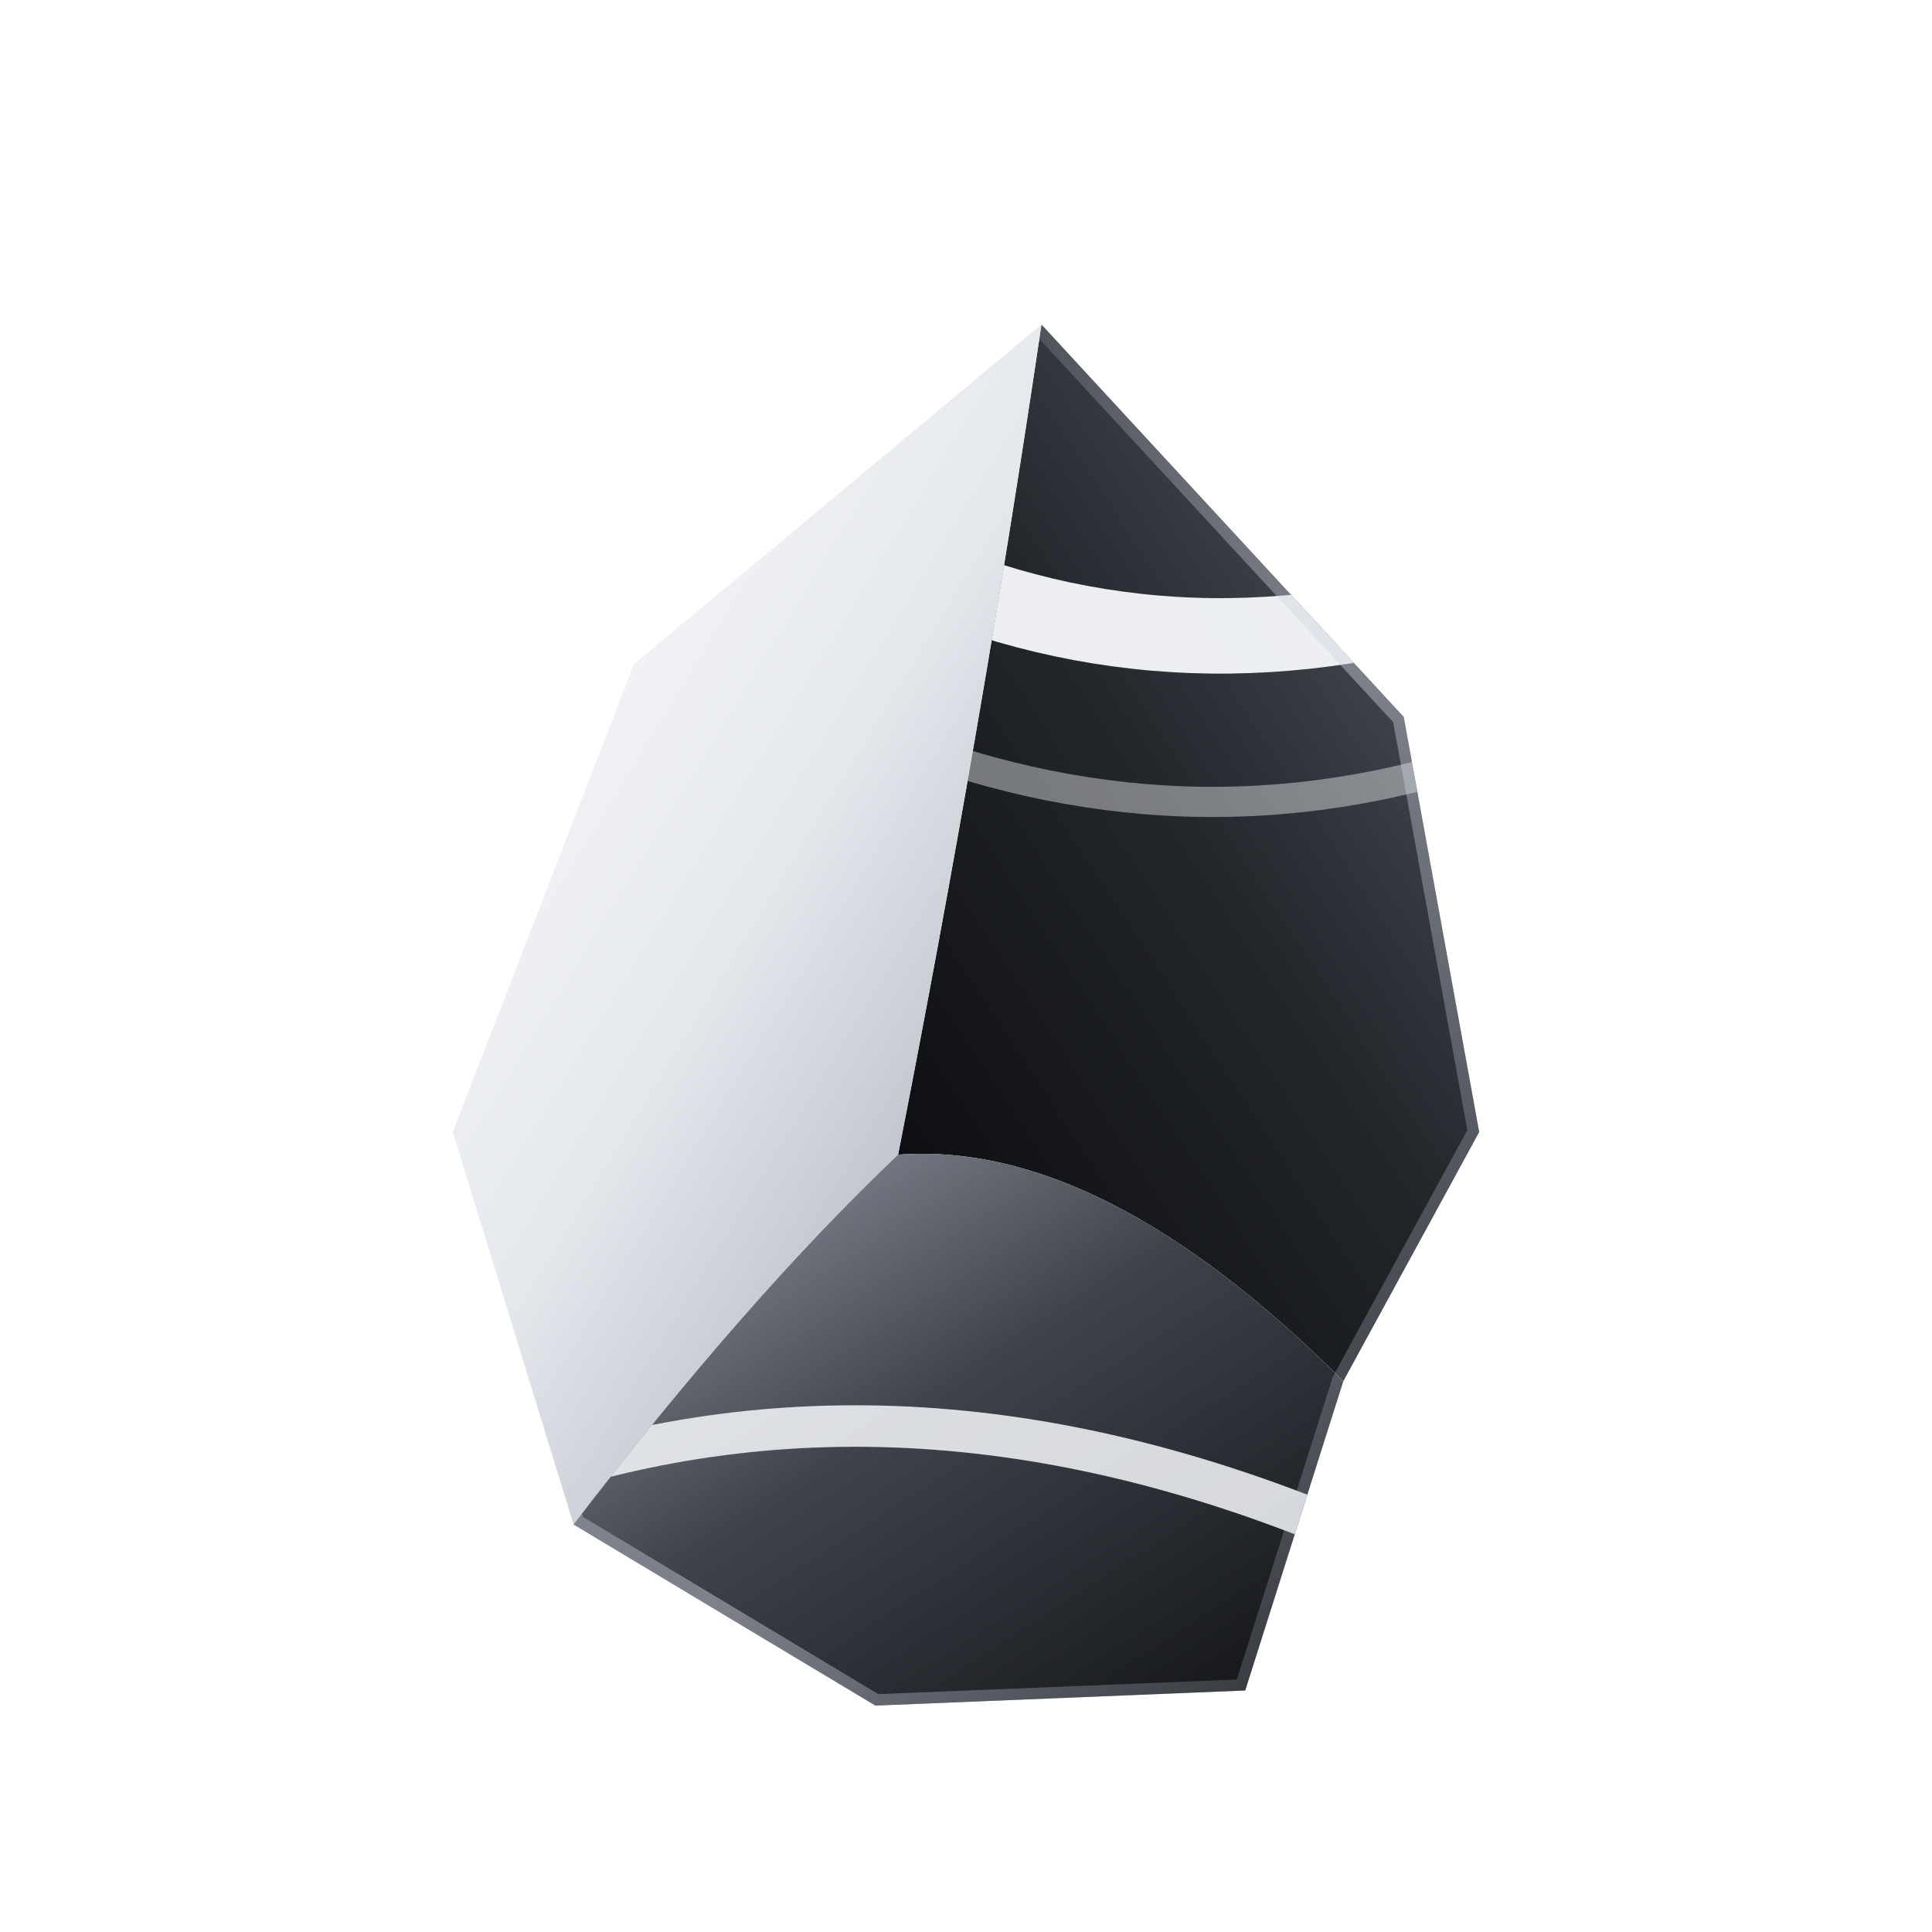
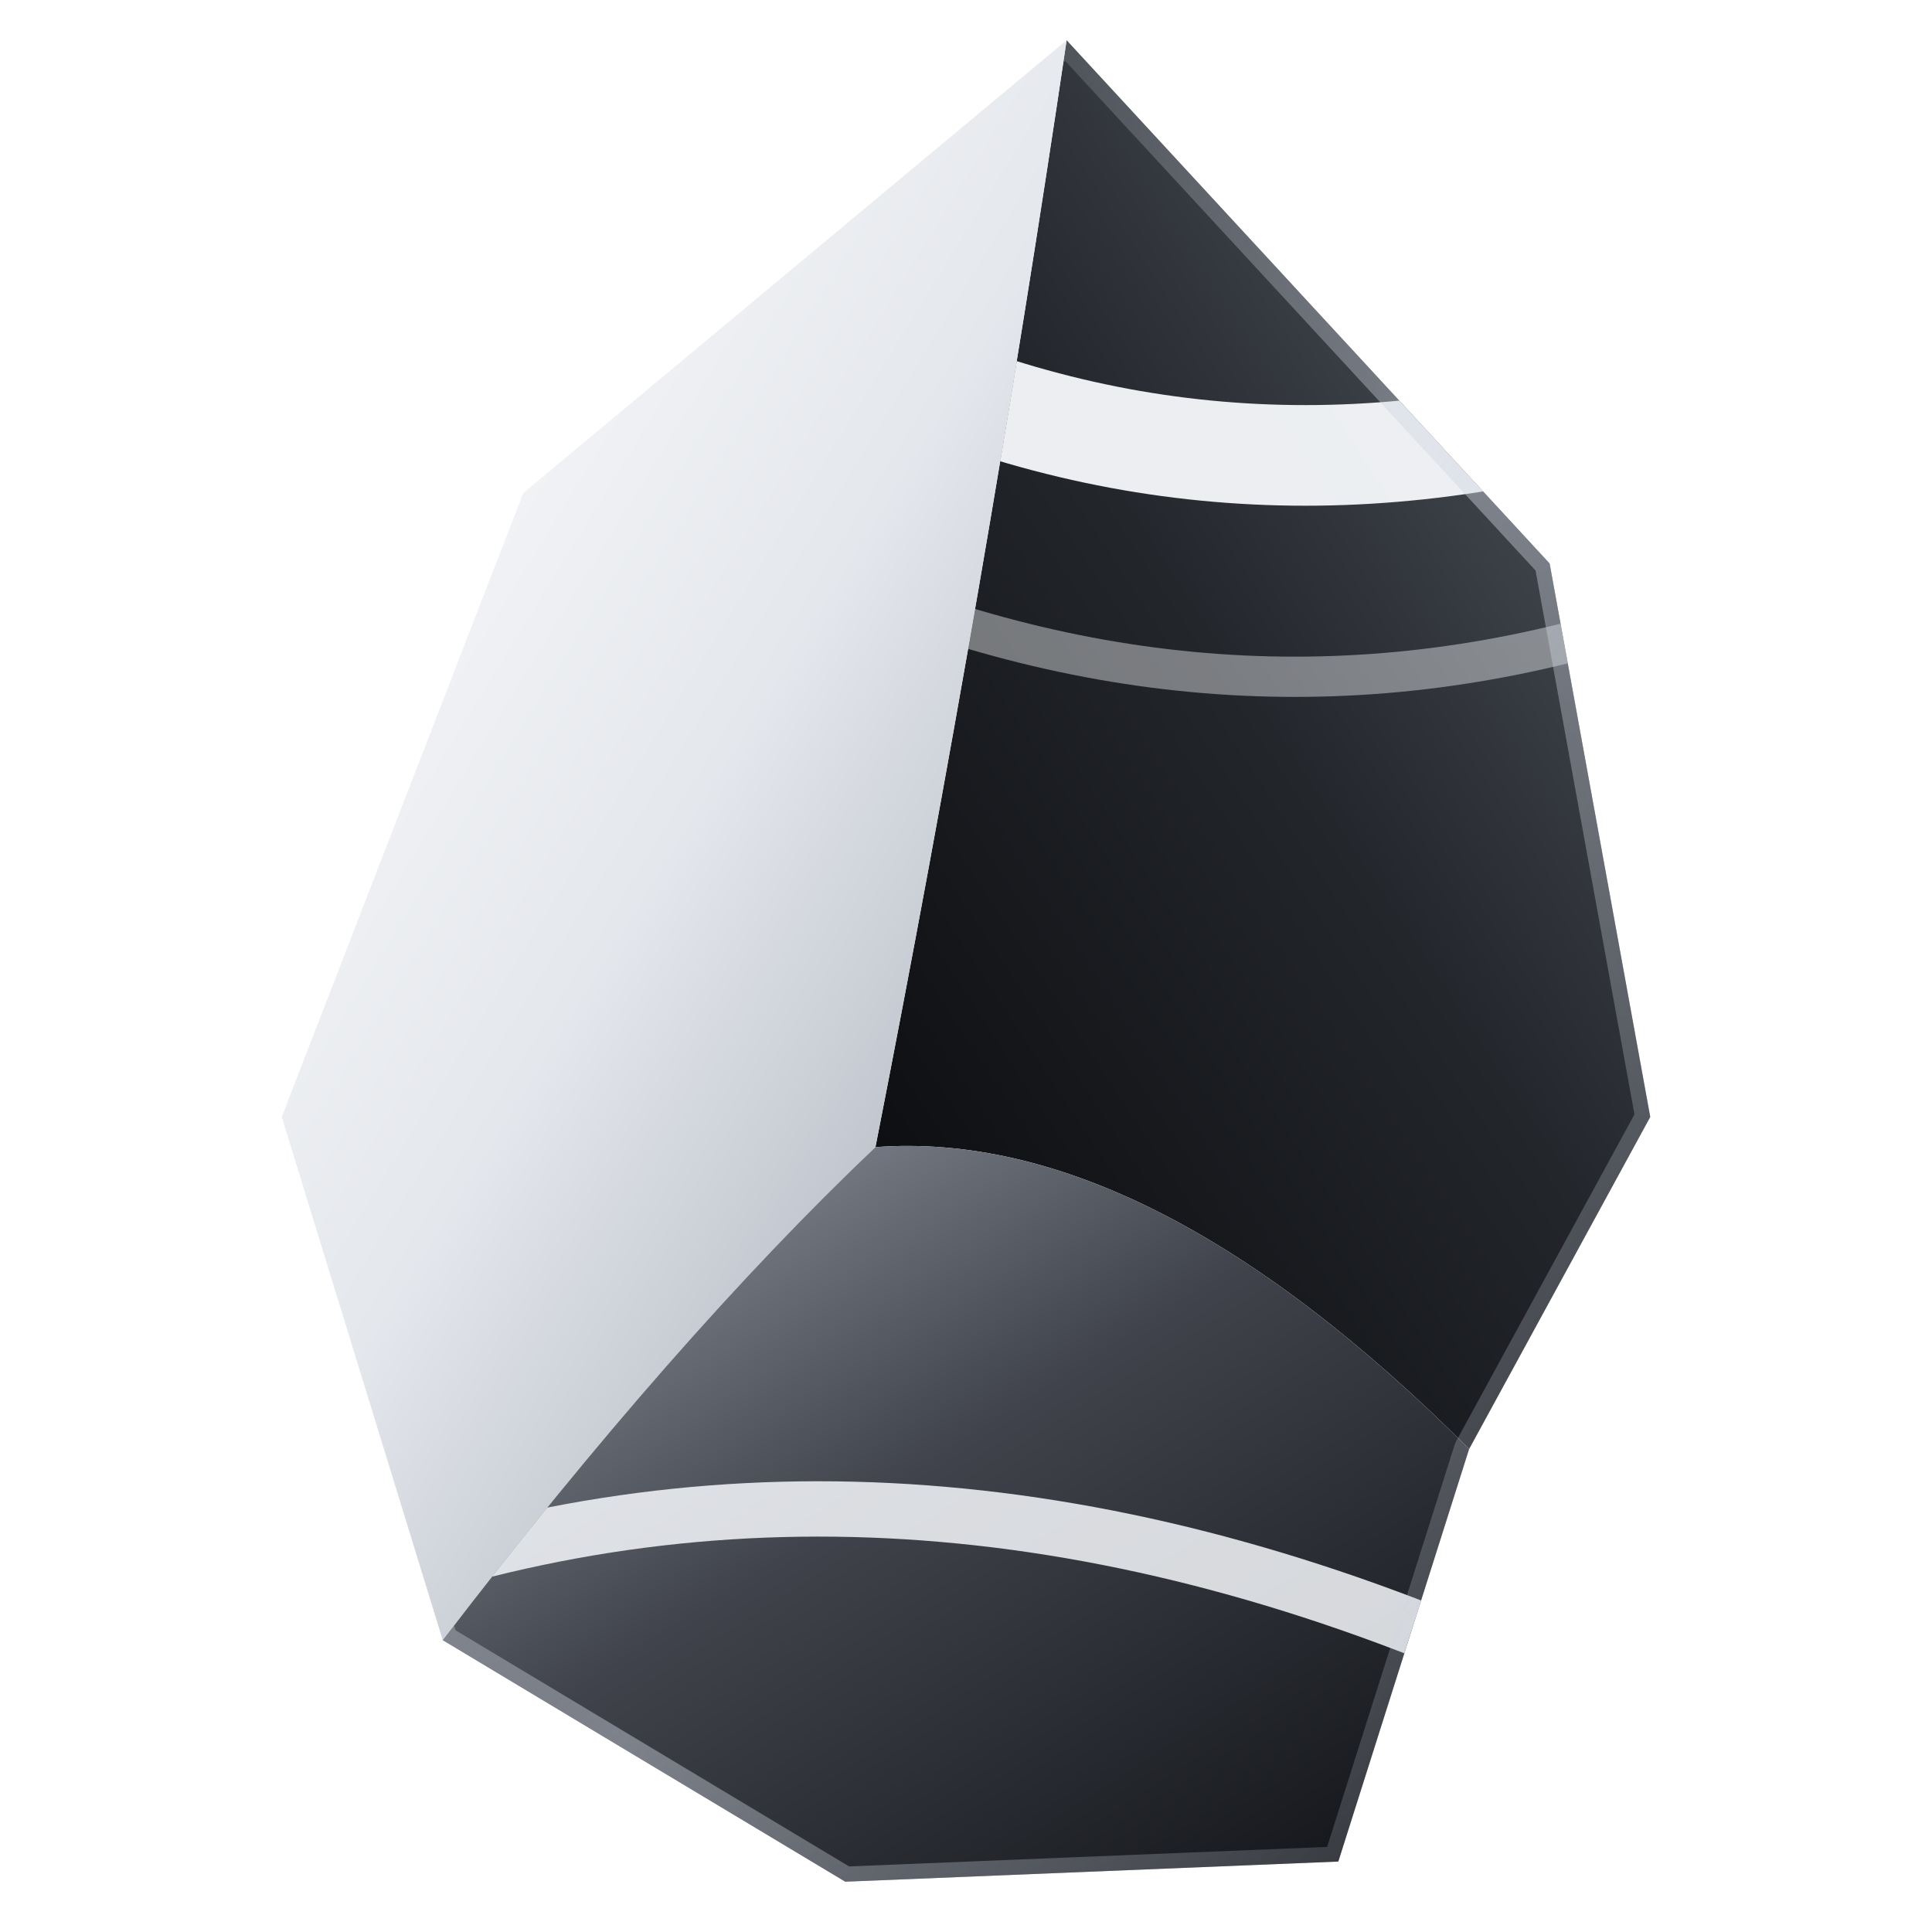
- <svg xmlns="http://www.w3.org/2000/svg" viewBox="0 0 512 512" width="512" height="512">
+ <svg xmlns="http://www.w3.org/2000/svg" viewBox="112 78 288 384" width="512" height="512">
  <defs>
    <linearGradient id="face-left" x1="0.1" y1="0" x2="0.9" y2="1">
      <stop offset="0" stop-color="#ffffff" />
      <stop offset="0.5" stop-color="#e4e7ec" />
      <stop offset="1" stop-color="#9ea4b0" />
    </linearGradient>
    <linearGradient id="face-right" x1="0.95" y1="0.05" x2="0.15" y2="1">
      <stop offset="0" stop-color="#565b65" />
      <stop offset="0.5" stop-color="#23262b" />
      <stop offset="1" stop-color="#0b0c0f" />
    </linearGradient>
    <linearGradient id="face-bottom" x1="0.05" y1="0" x2="0.95" y2="1">
      <stop offset="0" stop-color="#949aa5" />
      <stop offset="0.45" stop-color="#40434b" />
      <stop offset="1" stop-color="#111317" />
    </linearGradient>
    <linearGradient id="rim" x1="0.15" y1="0.1" x2="1" y2="0.85">
      <stop offset="0" stop-color="#cfd5e0" stop-opacity="0" />
      <stop offset="0.55" stop-color="#cfd5e0" stop-opacity="0.45" />
      <stop offset="1" stop-color="#cfd5e0" stop-opacity="0.15" />
    </linearGradient>
    <clipPath id="clip-right">
      <path d="M276 86 372 190 392 300 356 366 Q292 302 238 306 Q260 194 276 86Z" />
    </clipPath>
    <clipPath id="clip-dark">
      <path d="M276 86 372 190 392 300 356 366 Q292 302 238 306 Q260 194 276 86Z" />
      <path d="M238 306 Q292 302 356 366 L330 448 232 452 152 404 Q198 344 238 306Z" />
    </clipPath>
    <clipPath id="clip-bottom">
      <path d="M238 306 Q292 302 356 366 L330 448 232 452 152 404 Q198 344 238 306Z" />
    </clipPath>
  </defs>
  <g id="stone">
    <path d="M276 86 372 190 392 300 356 366 Q292 302 238 306 Q260 194 276 86Z" fill="url(#face-right)" />
    <g clip-path="url(#clip-right)" fill="none" stroke-linecap="round">
      <path d="M248 154 Q324 184 408 152" stroke="#f6f8fb" stroke-opacity="0.95" stroke-width="20" />
      <path d="M242 198 Q324 228 406 196" stroke="#f6f8fb" stroke-opacity="0.42" stroke-width="8" />
    </g>
    <path d="M276 86 168 176 120 300 152 404 Q198 344 238 306 Q260 194 276 86Z" fill="url(#face-left)" />
    <path d="M238 306 Q292 302 356 366 L330 448 232 452 152 404 Q198 344 238 306Z" fill="url(#face-bottom)" />
    <g clip-path="url(#clip-bottom)" fill="none" stroke-linecap="round">
      <path d="M140 392 Q248 356 370 412" stroke="#f6f8fb" stroke-opacity="0.85" stroke-width="11" />
    </g>
    <path clip-path="url(#clip-dark)" d="M276 86 372 190 392 300 356 366 330 448 232 452 152 404 120 300 168 176Z" fill="none" stroke="url(#rim)" stroke-width="6" stroke-linejoin="round" />
  </g>
</svg>
